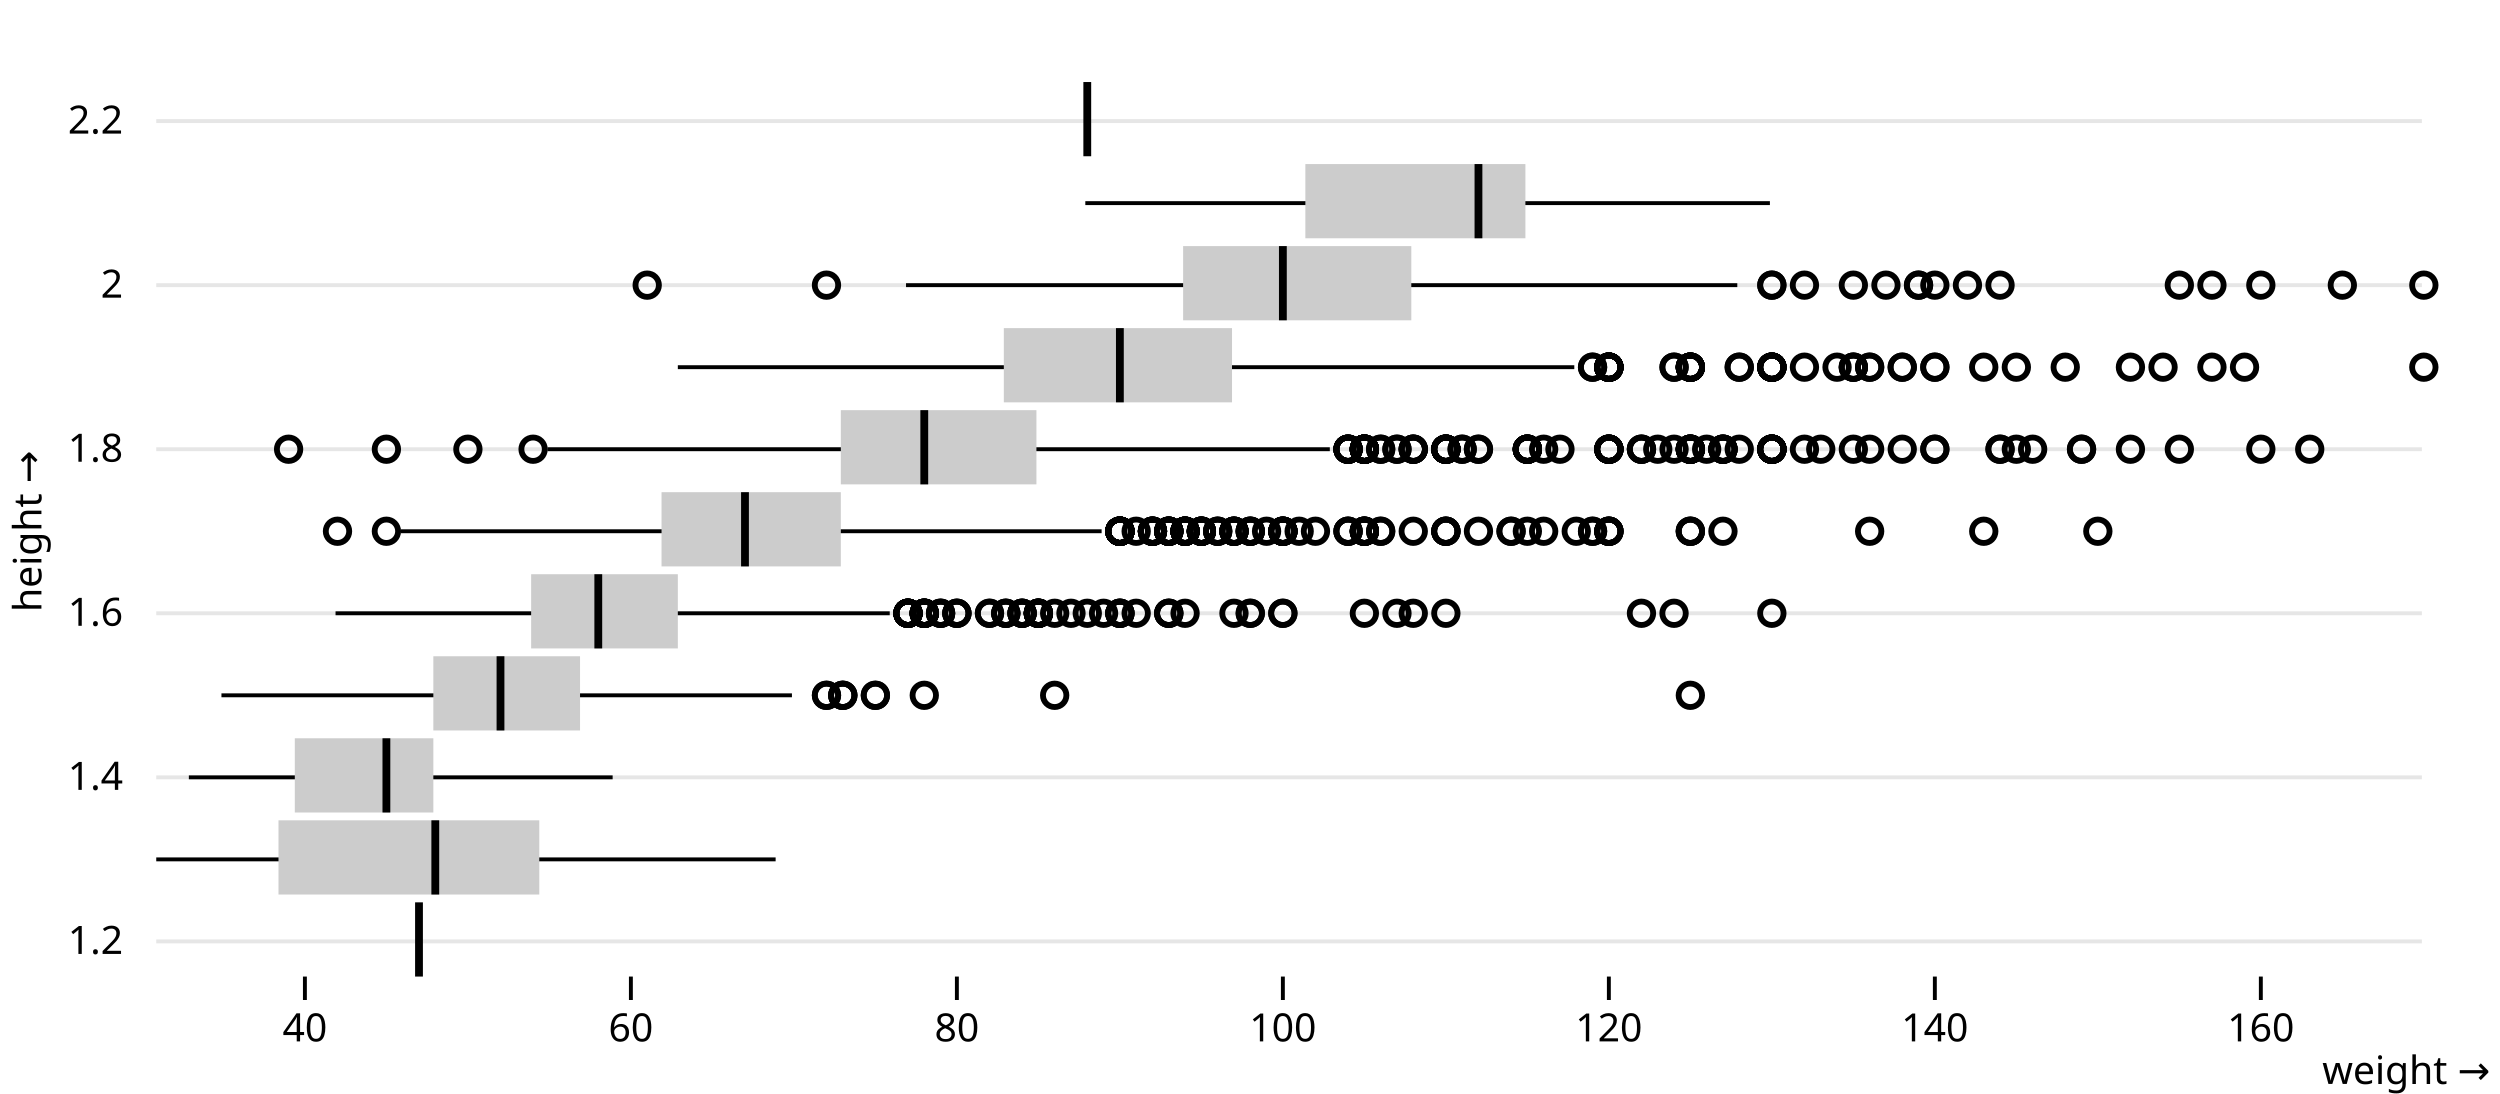
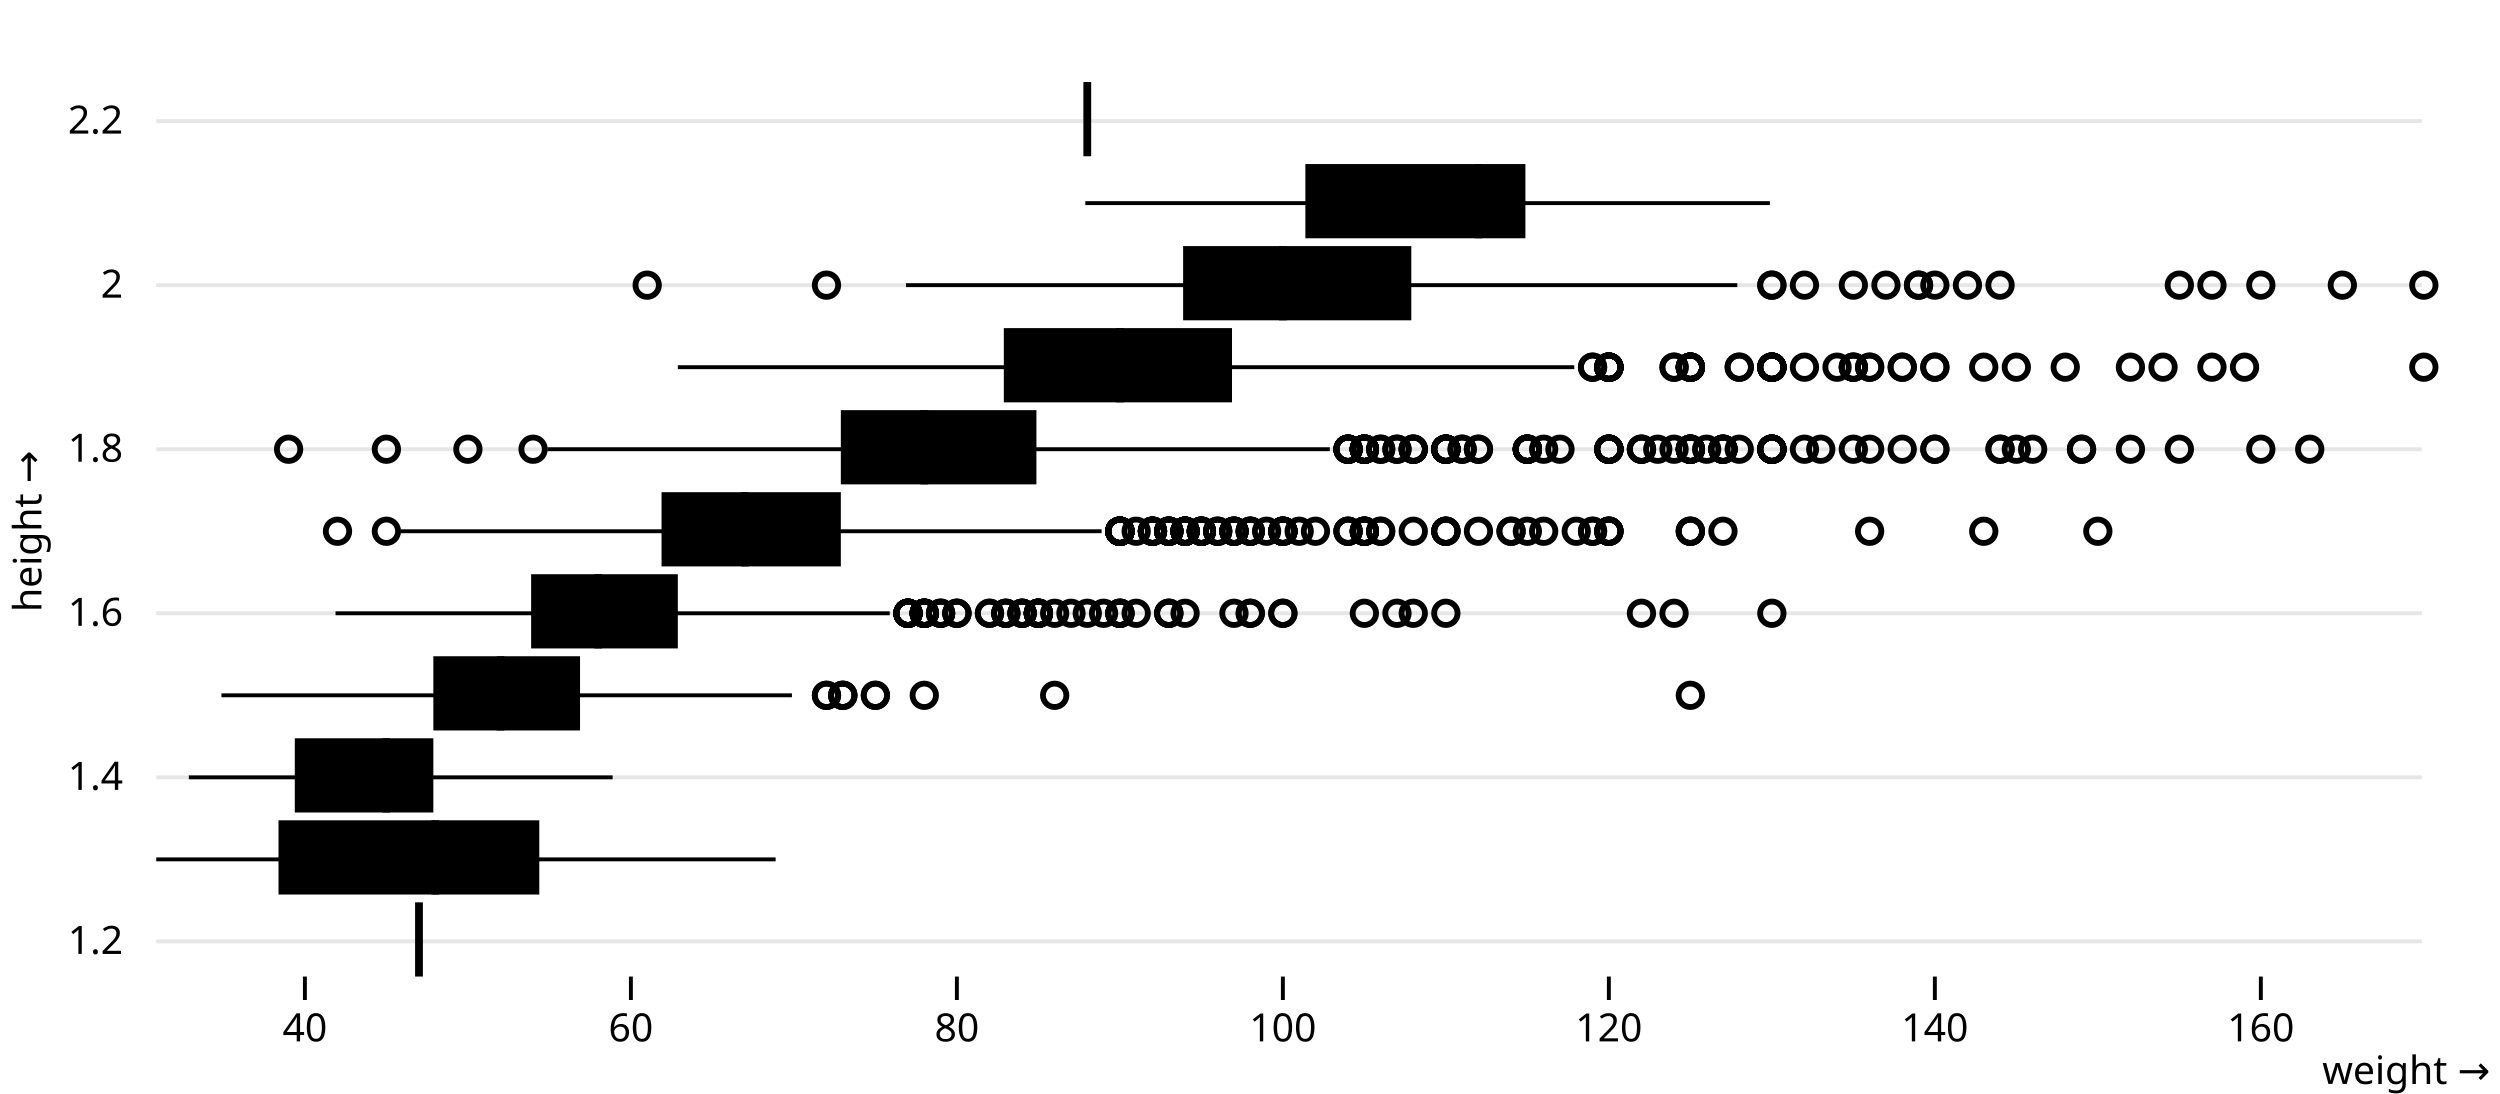
<svg xmlns="http://www.w3.org/2000/svg" class="plot" fill="currentColor" font-family="system-ui, sans-serif" font-size="10" text-anchor="middle" width="640" height="280" viewBox="0 0 640 280">
  <style>
    :where(.plot) {
      --plot-background: white;
      display: block;
      height: auto;
      height: intrinsic;
      max-width: 100%;
    }

    :where(.plot text),
    :where(.plot tspan) {
      white-space: pre;
    }
  </style>
  <g>
    <g transform="translate(0,1)">
      <g aria-label="fy-grid" aria-hidden="true" stroke="currentColor" stroke-opacity="0.1" transform="translate(0,0.5)">
        <line x1="40" x2="620" y1="29.5" y2="29.5" />
      </g>
    </g>
    <g transform="translate(0,43)">
      <g aria-label="fy-grid" aria-hidden="true" stroke="currentColor" stroke-opacity="0.1" transform="translate(0,0.5)">
        <line x1="40" x2="620" y1="29.5" y2="29.5" />
      </g>
    </g>
    <g transform="translate(0,85)">
      <g aria-label="fy-grid" aria-hidden="true" stroke="currentColor" stroke-opacity="0.1" transform="translate(0,0.5)">
        <line x1="40" x2="620" y1="29.5" y2="29.5" />
      </g>
    </g>
    <g transform="translate(0,127)">
      <g aria-label="fy-grid" aria-hidden="true" stroke="currentColor" stroke-opacity="0.1" transform="translate(0,0.5)">
        <line x1="40" x2="620" y1="29.5" y2="29.5" />
      </g>
    </g>
    <g transform="translate(0,169)">
      <g aria-label="fy-grid" aria-hidden="true" stroke="currentColor" stroke-opacity="0.1" transform="translate(0,0.5)">
        <line x1="40" x2="620" y1="29.5" y2="29.5" />
      </g>
    </g>
    <g transform="translate(0,211)">
      <g aria-label="fy-grid" aria-hidden="true" stroke="currentColor" stroke-opacity="0.1" transform="translate(0,0.5)">
        <line x1="40" x2="620" y1="29.5" y2="29.5" />
      </g>
    </g>
  </g>
  <g>
    <g transform="translate(0,1)">
      <g aria-label="fy-axis tick label" text-anchor="end" font-variant="tabular-nums" transform="translate(-8.5,0.5)">
        <text transform="translate(40,29.5)" y="0.32em">2.2</text>
      </g>
    </g>
    <g transform="translate(0,43)">
      <g aria-label="fy-axis tick label" text-anchor="end" font-variant="tabular-nums" transform="translate(-8.5,0.5)">
        <text transform="translate(40,29.5)" y="0.32em">2</text>
      </g>
    </g>
    <g transform="translate(0,85)">
      <g aria-label="fy-axis tick label" text-anchor="end" font-variant="tabular-nums" transform="translate(-8.5,0.5)">
        <text transform="translate(40,29.5)" y="0.32em">1.8</text>
      </g>
    </g>
    <g transform="translate(0,127)">
      <g aria-label="fy-axis tick label" text-anchor="end" font-variant="tabular-nums" transform="translate(-8.5,0.5)">
        <text transform="translate(40,29.5)" y="0.32em">1.6</text>
      </g>
    </g>
    <g transform="translate(0,169)">
      <g aria-label="fy-axis tick label" text-anchor="end" font-variant="tabular-nums" transform="translate(-8.5,0.5)">
        <text transform="translate(40,29.5)" y="0.32em">1.4</text>
      </g>
    </g>
    <g transform="translate(0,211)">
      <g aria-label="fy-axis tick label" text-anchor="end" font-variant="tabular-nums" transform="translate(-8.5,0.5)">
        <text transform="translate(40,29.5)" y="0.32em">1.2</text>
      </g>
    </g>
  </g>
  <g aria-label="fy-axis label" transform="translate(-36.5,0.5)">
    <text transform="translate(40,135.5) rotate(-90)" y="0.71em">height →</text>
  </g>
  <g>
    <g transform="translate(0,211)">
      <g aria-label="x-axis tick" aria-hidden="true" fill="none" stroke="currentColor" transform="translate(0.5,0)">
        <path transform="translate(77.554,39)" d="M0,0L0,6" />
        <path transform="translate(161.007,39)" d="M0,0L0,6" />
        <path transform="translate(244.46,39)" d="M0,0L0,6" />
        <path transform="translate(327.914,39)" d="M0,0L0,6" />
        <path transform="translate(411.367,39)" d="M0,0L0,6" />
        <path transform="translate(494.82,39)" d="M0,0L0,6" />
        <path transform="translate(578.273,39)" d="M0,0L0,6" />
      </g>
    </g>
  </g>
  <g>
    <g transform="translate(0,211)">
      <g aria-label="x-axis tick label" font-variant="tabular-nums" transform="translate(0.5,9.5)">
        <text transform="translate(77.554,39)" y="0.71em">40</text>
        <text transform="translate(161.007,39)" y="0.71em">60</text>
        <text transform="translate(244.46,39)" y="0.71em">80</text>
        <text transform="translate(327.914,39)" y="0.71em">100</text>
        <text transform="translate(411.367,39)" y="0.71em">120</text>
        <text transform="translate(494.82,39)" y="0.71em">140</text>
        <text transform="translate(578.273,39)" y="0.71em">160</text>
      </g>
    </g>
  </g>
  <g aria-label="x-axis label" text-anchor="end" transform="translate(17.5,27.5)">
    <text transform="translate(620,250)">weight →</text>
  </g>
  <g>
    <g transform="translate(0,1)">
      <g aria-label="rule" stroke="currentColor" transform="translate(0,0.5)">
        <line x1="277.842" x2="277.842" y1="29.5" y2="29.5" />
      </g>
    </g>
    <g transform="translate(0,22)">
      <g aria-label="rule" stroke="currentColor" transform="translate(0,0.5)">
        <line x1="277.842" x2="453.094" y1="29.5" y2="29.5" />
      </g>
    </g>
    <g transform="translate(0,43)">
      <g aria-label="rule" stroke="currentColor" transform="translate(0,0.5)">
        <line x1="231.942" x2="444.748" y1="29.5" y2="29.5" />
      </g>
    </g>
    <g transform="translate(0,64)">
      <g aria-label="rule" stroke="currentColor" transform="translate(0,0.5)">
        <line x1="173.525" x2="403.022" y1="29.5" y2="29.5" />
      </g>
    </g>
    <g transform="translate(0,85)">
      <g aria-label="rule" stroke="currentColor" transform="translate(0,0.5)">
        <line x1="140.144" x2="340.432" y1="29.5" y2="29.5" />
      </g>
    </g>
    <g transform="translate(0,106)">
      <g aria-label="rule" stroke="currentColor" transform="translate(0,0.5)">
        <line x1="102.59" x2="282.014" y1="29.5" y2="29.5" />
      </g>
    </g>
    <g transform="translate(0,127)">
      <g aria-label="rule" stroke="currentColor" transform="translate(0,0.5)">
        <line x1="85.899" x2="227.77" y1="29.5" y2="29.5" />
      </g>
    </g>
    <g transform="translate(0,148)">
      <g aria-label="rule" stroke="currentColor" transform="translate(0,0.5)">
        <line x1="56.691" x2="202.734" y1="29.5" y2="29.5" />
      </g>
    </g>
    <g transform="translate(0,169)">
      <g aria-label="rule" stroke="currentColor" transform="translate(0,0.5)">
        <line x1="48.345" x2="156.835" y1="29.5" y2="29.5" />
      </g>
    </g>
    <g transform="translate(0,190)">
      <g aria-label="rule" stroke="currentColor" transform="translate(0,0.5)">
        <line x1="40" x2="198.561" y1="29.5" y2="29.5" />
      </g>
    </g>
    <g transform="translate(0,211)">
      <g aria-label="rule" stroke="currentColor" transform="translate(0,0.5)">
        <line x1="106.763" x2="106.763" y1="29.5" y2="29.5" />
      </g>
    </g>
  </g>
  <g>
    <g transform="translate(0,1)">
-       <g aria-label="bar" fill="#ccc">
+       <g aria-label="bar" fill="light-dark(#ccc, #555)">
        <rect x="277.842" y="20" width="0" height="19" />
      </g>
    </g>
    <g transform="translate(0,22)">
-       <g aria-label="bar" fill="#ccc">
+       <g aria-label="bar" fill="light-dark(#ccc, #555)">
        <rect x="334.173" y="20" width="56.331" height="19" />
      </g>
    </g>
    <g transform="translate(0,43)">
-       <g aria-label="bar" fill="#ccc">
+       <g aria-label="bar" fill="light-dark(#ccc, #555)">
        <rect x="302.878" y="20" width="58.417" height="19" />
      </g>
    </g>
    <g transform="translate(0,64)">
-       <g aria-label="bar" fill="#ccc">
+       <g aria-label="bar" fill="light-dark(#ccc, #555)">
        <rect x="256.978" y="20" width="58.417" height="19" />
      </g>
    </g>
    <g transform="translate(0,85)">
-       <g aria-label="bar" fill="#ccc">
+       <g aria-label="bar" fill="light-dark(#ccc, #555)">
        <rect x="215.252" y="20" width="50.072" height="19" />
      </g>
    </g>
    <g transform="translate(0,106)">
-       <g aria-label="bar" fill="#ccc">
+       <g aria-label="bar" fill="light-dark(#ccc, #555)">
        <rect x="169.353" y="20" width="45.899" height="19" />
      </g>
    </g>
    <g transform="translate(0,127)">
-       <g aria-label="bar" fill="#ccc">
+       <g aria-label="bar" fill="light-dark(#ccc, #555)">
        <rect x="135.971" y="20" width="37.554" height="19" />
      </g>
    </g>
    <g transform="translate(0,148)">
-       <g aria-label="bar" fill="#ccc">
+       <g aria-label="bar" fill="light-dark(#ccc, #555)">
        <rect x="110.935" y="20" width="37.554" height="19" />
      </g>
    </g>
    <g transform="translate(0,169)">
-       <g aria-label="bar" fill="#ccc">
+       <g aria-label="bar" fill="light-dark(#ccc, #555)">
        <rect x="75.468" y="20" width="35.468" height="19" />
      </g>
    </g>
    <g transform="translate(0,190)">
-       <g aria-label="bar" fill="#ccc">
+       <g aria-label="bar" fill="light-dark(#ccc, #555)">
        <rect x="71.295" y="20" width="66.763" height="19" />
      </g>
    </g>
    <g transform="translate(0,211)">
-       <g aria-label="bar" fill="#ccc">
+       <g aria-label="bar" fill="light-dark(#ccc, #555)">
        <rect x="106.763" y="20" width="0" height="19" />
      </g>
    </g>
  </g>
  <g>
    <g transform="translate(0,1)">
      <g aria-label="tick" stroke="currentColor" stroke-width="2" transform="translate(0.5,0)">
        <line x1="277.842" x2="277.842" y1="20" y2="39" />
      </g>
    </g>
    <g transform="translate(0,22)">
      <g aria-label="tick" stroke="currentColor" stroke-width="2" transform="translate(0.5,0)">
        <line x1="377.986" x2="377.986" y1="20" y2="39" />
      </g>
    </g>
    <g transform="translate(0,43)">
      <g aria-label="tick" stroke="currentColor" stroke-width="2" transform="translate(0.5,0)">
        <line x1="327.914" x2="327.914" y1="20" y2="39" />
      </g>
    </g>
    <g transform="translate(0,64)">
      <g aria-label="tick" stroke="currentColor" stroke-width="2" transform="translate(0.5,0)">
        <line x1="286.187" x2="286.187" y1="20" y2="39" />
      </g>
    </g>
    <g transform="translate(0,85)">
      <g aria-label="tick" stroke="currentColor" stroke-width="2" transform="translate(0.5,0)">
        <line x1="236.115" x2="236.115" y1="20" y2="39" />
      </g>
    </g>
    <g transform="translate(0,106)">
      <g aria-label="tick" stroke="currentColor" stroke-width="2" transform="translate(0.5,0)">
        <line x1="190.216" x2="190.216" y1="20" y2="39" />
      </g>
    </g>
    <g transform="translate(0,127)">
      <g aria-label="tick" stroke="currentColor" stroke-width="2" transform="translate(0.5,0)">
        <line x1="152.662" x2="152.662" y1="20" y2="39" />
      </g>
    </g>
    <g transform="translate(0,148)">
      <g aria-label="tick" stroke="currentColor" stroke-width="2" transform="translate(0.5,0)">
        <line x1="127.626" x2="127.626" y1="20" y2="39" />
      </g>
    </g>
    <g transform="translate(0,169)">
      <g aria-label="tick" stroke="currentColor" stroke-width="2" transform="translate(0.5,0)">
        <line x1="98.417" x2="98.417" y1="20" y2="39" />
      </g>
    </g>
    <g transform="translate(0,190)">
      <g aria-label="tick" stroke="currentColor" stroke-width="2" transform="translate(0.5,0)">
        <line x1="110.935" x2="110.935" y1="20" y2="39" />
      </g>
    </g>
    <g transform="translate(0,211)">
      <g aria-label="tick" stroke="currentColor" stroke-width="2" transform="translate(0.5,0)">
        <line x1="106.763" x2="106.763" y1="20" y2="39" />
      </g>
    </g>
  </g>
  <g>
    <g transform="translate(0,43)">
      <g aria-label="dot" fill="none" stroke="currentColor" stroke-width="1.5" transform="translate(0.5,0.5)">
        <circle cx="453.094" cy="29.5" r="3" />
        <circle cx="490.647" cy="29.5" r="3" />
        <circle cx="620" cy="29.5" r="3" />
        <circle cx="557.41" cy="29.5" r="3" />
        <circle cx="482.302" cy="29.5" r="3" />
        <circle cx="599.137" cy="29.5" r="3" />
        <circle cx="511.511" cy="29.5" r="3" />
        <circle cx="165.18" cy="29.5" r="3" />
        <circle cx="453.094" cy="29.5" r="3" />
        <circle cx="211.079" cy="29.5" r="3" />
        <circle cx="565.755" cy="29.5" r="3" />
        <circle cx="578.273" cy="29.5" r="3" />
        <circle cx="490.647" cy="29.5" r="3" />
        <circle cx="494.82" cy="29.5" r="3" />
        <circle cx="503.165" cy="29.5" r="3" />
        <circle cx="473.957" cy="29.5" r="3" />
        <circle cx="461.439" cy="29.5" r="3" />
      </g>
    </g>
    <g transform="translate(0,64)">
      <g aria-label="dot" fill="none" stroke="currentColor" stroke-width="1.5" transform="translate(0.5,0.5)">
        <circle cx="461.439" cy="29.5" r="3" />
        <circle cx="432.23" cy="29.5" r="3" />
        <circle cx="486.475" cy="29.5" r="3" />
        <circle cx="478.129" cy="29.5" r="3" />
        <circle cx="432.23" cy="29.5" r="3" />
        <circle cx="411.367" cy="29.5" r="3" />
        <circle cx="473.957" cy="29.5" r="3" />
        <circle cx="453.094" cy="29.5" r="3" />
        <circle cx="620" cy="29.5" r="3" />
        <circle cx="494.82" cy="29.5" r="3" />
        <circle cx="515.683" cy="29.5" r="3" />
        <circle cx="432.23" cy="29.5" r="3" />
        <circle cx="494.82" cy="29.5" r="3" />
        <circle cx="444.748" cy="29.5" r="3" />
        <circle cx="411.367" cy="29.5" r="3" />
        <circle cx="411.367" cy="29.5" r="3" />
        <circle cx="453.094" cy="29.5" r="3" />
        <circle cx="432.23" cy="29.5" r="3" />
        <circle cx="432.23" cy="29.5" r="3" />
        <circle cx="411.367" cy="29.5" r="3" />
        <circle cx="432.23" cy="29.5" r="3" />
        <circle cx="453.094" cy="29.5" r="3" />
        <circle cx="432.23" cy="29.5" r="3" />
        <circle cx="411.367" cy="29.5" r="3" />
        <circle cx="411.367" cy="29.5" r="3" />
        <circle cx="411.367" cy="29.5" r="3" />
        <circle cx="486.475" cy="29.5" r="3" />
        <circle cx="528.201" cy="29.5" r="3" />
        <circle cx="565.755" cy="29.5" r="3" />
        <circle cx="478.129" cy="29.5" r="3" />
        <circle cx="507.338" cy="29.5" r="3" />
        <circle cx="407.194" cy="29.5" r="3" />
        <circle cx="411.367" cy="29.5" r="3" />
        <circle cx="473.957" cy="29.5" r="3" />
        <circle cx="453.094" cy="29.5" r="3" />
        <circle cx="453.094" cy="29.5" r="3" />
        <circle cx="411.367" cy="29.5" r="3" />
        <circle cx="453.094" cy="29.5" r="3" />
        <circle cx="453.094" cy="29.5" r="3" />
        <circle cx="411.367" cy="29.5" r="3" />
        <circle cx="407.194" cy="29.5" r="3" />
        <circle cx="411.367" cy="29.5" r="3" />
        <circle cx="574.101" cy="29.5" r="3" />
        <circle cx="453.094" cy="29.5" r="3" />
        <circle cx="453.094" cy="29.5" r="3" />
        <circle cx="544.892" cy="29.5" r="3" />
        <circle cx="428.058" cy="29.5" r="3" />
        <circle cx="469.784" cy="29.5" r="3" />
        <circle cx="453.094" cy="29.5" r="3" />
        <circle cx="432.23" cy="29.5" r="3" />
        <circle cx="428.058" cy="29.5" r="3" />
        <circle cx="432.23" cy="29.5" r="3" />
        <circle cx="553.237" cy="29.5" r="3" />
        <circle cx="473.957" cy="29.5" r="3" />
        <circle cx="411.367" cy="29.5" r="3" />
        <circle cx="444.748" cy="29.5" r="3" />
        <circle cx="411.367" cy="29.5" r="3" />
      </g>
    </g>
    <g transform="translate(0,85)">
      <g aria-label="dot" fill="none" stroke="currentColor" stroke-width="1.5" transform="translate(0.5,0.5)">
        <circle cx="453.094" cy="29.5" r="3" />
        <circle cx="511.511" cy="29.5" r="3" />
        <circle cx="390.504" cy="29.5" r="3" />
        <circle cx="432.23" cy="29.5" r="3" />
        <circle cx="369.64" cy="29.5" r="3" />
        <circle cx="348.777" cy="29.5" r="3" />
        <circle cx="532.374" cy="29.5" r="3" />
        <circle cx="357.122" cy="29.5" r="3" />
        <circle cx="369.64" cy="29.5" r="3" />
        <circle cx="348.777" cy="29.5" r="3" />
        <circle cx="369.64" cy="29.5" r="3" />
        <circle cx="344.604" cy="29.5" r="3" />
        <circle cx="348.777" cy="29.5" r="3" />
        <circle cx="73.381" cy="29.5" r="3" />
        <circle cx="494.82" cy="29.5" r="3" />
        <circle cx="344.604" cy="29.5" r="3" />
        <circle cx="453.094" cy="29.5" r="3" />
        <circle cx="390.504" cy="29.5" r="3" />
        <circle cx="411.367" cy="29.5" r="3" />
        <circle cx="390.504" cy="29.5" r="3" />
        <circle cx="390.504" cy="29.5" r="3" />
        <circle cx="432.23" cy="29.5" r="3" />
        <circle cx="361.295" cy="29.5" r="3" />
        <circle cx="453.094" cy="29.5" r="3" />
        <circle cx="578.273" cy="29.5" r="3" />
        <circle cx="411.367" cy="29.5" r="3" />
        <circle cx="432.23" cy="29.5" r="3" />
        <circle cx="348.777" cy="29.5" r="3" />
        <circle cx="369.64" cy="29.5" r="3" />
        <circle cx="453.094" cy="29.5" r="3" />
        <circle cx="411.367" cy="29.5" r="3" />
        <circle cx="440.576" cy="29.5" r="3" />
        <circle cx="590.791" cy="29.5" r="3" />
        <circle cx="557.41" cy="29.5" r="3" />
        <circle cx="348.777" cy="29.5" r="3" />
        <circle cx="348.777" cy="29.5" r="3" />
        <circle cx="390.504" cy="29.5" r="3" />
        <circle cx="486.475" cy="29.5" r="3" />
        <circle cx="440.576" cy="29.5" r="3" />
        <circle cx="511.511" cy="29.5" r="3" />
        <circle cx="119.281" cy="29.5" r="3" />
        <circle cx="453.094" cy="29.5" r="3" />
        <circle cx="473.957" cy="29.5" r="3" />
        <circle cx="515.683" cy="29.5" r="3" />
        <circle cx="453.094" cy="29.5" r="3" />
        <circle cx="432.23" cy="29.5" r="3" />
        <circle cx="453.094" cy="29.5" r="3" />
        <circle cx="478.129" cy="29.5" r="3" />
        <circle cx="369.64" cy="29.5" r="3" />
        <circle cx="453.094" cy="29.5" r="3" />
        <circle cx="348.777" cy="29.5" r="3" />
        <circle cx="369.64" cy="29.5" r="3" />
        <circle cx="411.367" cy="29.5" r="3" />
        <circle cx="135.971" cy="29.5" r="3" />
        <circle cx="432.23" cy="29.5" r="3" />
        <circle cx="369.64" cy="29.5" r="3" />
        <circle cx="369.64" cy="29.5" r="3" />
        <circle cx="398.849" cy="29.5" r="3" />
        <circle cx="344.604" cy="29.5" r="3" />
        <circle cx="440.576" cy="29.5" r="3" />
        <circle cx="465.612" cy="29.5" r="3" />
        <circle cx="361.295" cy="29.5" r="3" />
        <circle cx="390.504" cy="29.5" r="3" />
        <circle cx="390.504" cy="29.5" r="3" />
        <circle cx="390.504" cy="29.5" r="3" />
        <circle cx="394.676" cy="29.5" r="3" />
        <circle cx="357.122" cy="29.5" r="3" />
        <circle cx="432.23" cy="29.5" r="3" />
        <circle cx="411.367" cy="29.5" r="3" />
        <circle cx="369.64" cy="29.5" r="3" />
        <circle cx="352.95" cy="29.5" r="3" />
        <circle cx="377.986" cy="29.5" r="3" />
        <circle cx="532.374" cy="29.5" r="3" />
        <circle cx="344.604" cy="29.5" r="3" />
        <circle cx="344.604" cy="29.5" r="3" />
        <circle cx="348.777" cy="29.5" r="3" />
        <circle cx="348.777" cy="29.5" r="3" />
        <circle cx="432.23" cy="29.5" r="3" />
        <circle cx="377.986" cy="29.5" r="3" />
        <circle cx="348.777" cy="29.5" r="3" />
        <circle cx="348.777" cy="29.5" r="3" />
        <circle cx="344.604" cy="29.5" r="3" />
        <circle cx="436.403" cy="29.5" r="3" />
        <circle cx="453.094" cy="29.5" r="3" />
        <circle cx="419.712" cy="29.5" r="3" />
        <circle cx="453.094" cy="29.5" r="3" />
        <circle cx="369.64" cy="29.5" r="3" />
        <circle cx="453.094" cy="29.5" r="3" />
        <circle cx="440.576" cy="29.5" r="3" />
        <circle cx="352.95" cy="29.5" r="3" />
        <circle cx="373.813" cy="29.5" r="3" />
        <circle cx="419.712" cy="29.5" r="3" />
        <circle cx="544.892" cy="29.5" r="3" />
        <circle cx="361.295" cy="29.5" r="3" />
        <circle cx="348.777" cy="29.5" r="3" />
        <circle cx="519.856" cy="29.5" r="3" />
        <circle cx="344.604" cy="29.5" r="3" />
        <circle cx="461.439" cy="29.5" r="3" />
        <circle cx="348.777" cy="29.5" r="3" />
        <circle cx="453.094" cy="29.5" r="3" />
        <circle cx="440.576" cy="29.5" r="3" />
        <circle cx="348.777" cy="29.5" r="3" />
        <circle cx="444.748" cy="29.5" r="3" />
        <circle cx="361.295" cy="29.5" r="3" />
        <circle cx="390.504" cy="29.5" r="3" />
        <circle cx="411.367" cy="29.5" r="3" />
        <circle cx="428.058" cy="29.5" r="3" />
        <circle cx="419.712" cy="29.5" r="3" />
        <circle cx="348.777" cy="29.5" r="3" />
        <circle cx="432.23" cy="29.5" r="3" />
        <circle cx="411.367" cy="29.5" r="3" />
        <circle cx="369.64" cy="29.5" r="3" />
        <circle cx="98.417" cy="29.5" r="3" />
        <circle cx="423.885" cy="29.5" r="3" />
        <circle cx="348.777" cy="29.5" r="3" />
        <circle cx="373.813" cy="29.5" r="3" />
        <circle cx="494.82" cy="29.5" r="3" />
        <circle cx="348.777" cy="29.5" r="3" />
        <circle cx="411.367" cy="29.5" r="3" />
      </g>
    </g>
    <g transform="translate(0,106)">
      <g aria-label="dot" fill="none" stroke="currentColor" stroke-width="1.5" transform="translate(0.5,0.5)">
        <circle cx="411.367" cy="29.5" r="3" />
        <circle cx="294.532" cy="29.5" r="3" />
        <circle cx="302.878" cy="29.5" r="3" />
        <circle cx="307.05" cy="29.5" r="3" />
        <circle cx="298.705" cy="29.5" r="3" />
        <circle cx="302.878" cy="29.5" r="3" />
        <circle cx="286.187" cy="29.5" r="3" />
        <circle cx="332.086" cy="29.5" r="3" />
        <circle cx="411.367" cy="29.5" r="3" />
        <circle cx="315.396" cy="29.5" r="3" />
        <circle cx="286.187" cy="29.5" r="3" />
        <circle cx="307.05" cy="29.5" r="3" />
        <circle cx="307.05" cy="29.5" r="3" />
        <circle cx="286.187" cy="29.5" r="3" />
        <circle cx="294.532" cy="29.5" r="3" />
        <circle cx="307.05" cy="29.5" r="3" />
        <circle cx="348.777" cy="29.5" r="3" />
        <circle cx="315.396" cy="29.5" r="3" />
        <circle cx="307.05" cy="29.5" r="3" />
        <circle cx="403.022" cy="29.5" r="3" />
        <circle cx="377.986" cy="29.5" r="3" />
        <circle cx="307.05" cy="29.5" r="3" />
        <circle cx="336.259" cy="29.5" r="3" />
        <circle cx="298.705" cy="29.5" r="3" />
        <circle cx="348.777" cy="29.5" r="3" />
        <circle cx="323.741" cy="29.5" r="3" />
        <circle cx="286.187" cy="29.5" r="3" />
        <circle cx="432.23" cy="29.5" r="3" />
        <circle cx="298.705" cy="29.5" r="3" />
        <circle cx="302.878" cy="29.5" r="3" />
        <circle cx="315.396" cy="29.5" r="3" />
        <circle cx="294.532" cy="29.5" r="3" />
        <circle cx="298.705" cy="29.5" r="3" />
        <circle cx="307.05" cy="29.5" r="3" />
        <circle cx="298.705" cy="29.5" r="3" />
        <circle cx="302.878" cy="29.5" r="3" />
        <circle cx="348.777" cy="29.5" r="3" />
        <circle cx="311.223" cy="29.5" r="3" />
        <circle cx="327.914" cy="29.5" r="3" />
        <circle cx="327.914" cy="29.5" r="3" />
        <circle cx="286.187" cy="29.5" r="3" />
        <circle cx="286.187" cy="29.5" r="3" />
        <circle cx="311.223" cy="29.5" r="3" />
        <circle cx="286.187" cy="29.5" r="3" />
        <circle cx="294.532" cy="29.5" r="3" />
        <circle cx="344.604" cy="29.5" r="3" />
        <circle cx="286.187" cy="29.5" r="3" />
        <circle cx="407.194" cy="29.5" r="3" />
        <circle cx="286.187" cy="29.5" r="3" />
        <circle cx="286.187" cy="29.5" r="3" />
        <circle cx="440.576" cy="29.5" r="3" />
        <circle cx="290.36" cy="29.5" r="3" />
        <circle cx="85.899" cy="29.5" r="3" />
        <circle cx="286.187" cy="29.5" r="3" />
        <circle cx="327.914" cy="29.5" r="3" />
        <circle cx="302.878" cy="29.5" r="3" />
        <circle cx="348.777" cy="29.5" r="3" />
        <circle cx="361.295" cy="29.5" r="3" />
        <circle cx="311.223" cy="29.5" r="3" />
        <circle cx="390.504" cy="29.5" r="3" />
        <circle cx="302.878" cy="29.5" r="3" />
        <circle cx="286.187" cy="29.5" r="3" />
        <circle cx="352.95" cy="29.5" r="3" />
        <circle cx="298.705" cy="29.5" r="3" />
        <circle cx="327.914" cy="29.5" r="3" />
        <circle cx="369.64" cy="29.5" r="3" />
        <circle cx="294.532" cy="29.5" r="3" />
        <circle cx="348.777" cy="29.5" r="3" />
        <circle cx="294.532" cy="29.5" r="3" />
        <circle cx="315.396" cy="29.5" r="3" />
        <circle cx="352.95" cy="29.5" r="3" />
        <circle cx="319.568" cy="29.5" r="3" />
        <circle cx="315.396" cy="29.5" r="3" />
        <circle cx="394.676" cy="29.5" r="3" />
        <circle cx="369.64" cy="29.5" r="3" />
        <circle cx="286.187" cy="29.5" r="3" />
        <circle cx="286.187" cy="29.5" r="3" />
        <circle cx="286.187" cy="29.5" r="3" />
        <circle cx="369.64" cy="29.5" r="3" />
        <circle cx="386.331" cy="29.5" r="3" />
        <circle cx="478.129" cy="29.5" r="3" />
        <circle cx="294.532" cy="29.5" r="3" />
        <circle cx="307.05" cy="29.5" r="3" />
        <circle cx="327.914" cy="29.5" r="3" />
        <circle cx="286.187" cy="29.5" r="3" />
        <circle cx="327.914" cy="29.5" r="3" />
        <circle cx="411.367" cy="29.5" r="3" />
        <circle cx="286.187" cy="29.5" r="3" />
        <circle cx="286.187" cy="29.5" r="3" />
        <circle cx="294.532" cy="29.5" r="3" />
        <circle cx="286.187" cy="29.5" r="3" />
        <circle cx="407.194" cy="29.5" r="3" />
        <circle cx="432.23" cy="29.5" r="3" />
        <circle cx="302.878" cy="29.5" r="3" />
        <circle cx="315.396" cy="29.5" r="3" />
        <circle cx="298.705" cy="29.5" r="3" />
        <circle cx="319.568" cy="29.5" r="3" />
        <circle cx="327.914" cy="29.5" r="3" />
        <circle cx="307.05" cy="29.5" r="3" />
        <circle cx="98.417" cy="29.5" r="3" />
        <circle cx="319.568" cy="29.5" r="3" />
        <circle cx="286.187" cy="29.5" r="3" />
        <circle cx="286.187" cy="29.5" r="3" />
        <circle cx="302.878" cy="29.5" r="3" />
        <circle cx="327.914" cy="29.5" r="3" />
        <circle cx="507.338" cy="29.5" r="3" />
        <circle cx="344.604" cy="29.5" r="3" />
        <circle cx="298.705" cy="29.5" r="3" />
        <circle cx="302.878" cy="29.5" r="3" />
        <circle cx="302.878" cy="29.5" r="3" />
        <circle cx="411.367" cy="29.5" r="3" />
        <circle cx="319.568" cy="29.5" r="3" />
        <circle cx="344.604" cy="29.5" r="3" />
        <circle cx="302.878" cy="29.5" r="3" />
        <circle cx="432.23" cy="29.5" r="3" />
        <circle cx="298.705" cy="29.5" r="3" />
        <circle cx="286.187" cy="29.5" r="3" />
        <circle cx="302.878" cy="29.5" r="3" />
        <circle cx="348.777" cy="29.5" r="3" />
        <circle cx="386.331" cy="29.5" r="3" />
        <circle cx="411.367" cy="29.5" r="3" />
        <circle cx="369.64" cy="29.5" r="3" />
        <circle cx="536.547" cy="29.5" r="3" />
        <circle cx="348.777" cy="29.5" r="3" />
      </g>
    </g>
    <g transform="translate(0,127)">
      <g aria-label="dot" fill="none" stroke="currentColor" stroke-width="1.5" transform="translate(0.5,0.5)">
        <circle cx="265.324" cy="29.5" r="3" />
        <circle cx="252.806" cy="29.5" r="3" />
        <circle cx="265.324" cy="29.5" r="3" />
        <circle cx="231.942" cy="29.5" r="3" />
        <circle cx="273.669" cy="29.5" r="3" />
        <circle cx="244.46" cy="29.5" r="3" />
        <circle cx="231.942" cy="29.5" r="3" />
        <circle cx="319.568" cy="29.5" r="3" />
        <circle cx="290.36" cy="29.5" r="3" />
        <circle cx="231.942" cy="29.5" r="3" />
        <circle cx="286.187" cy="29.5" r="3" />
        <circle cx="286.187" cy="29.5" r="3" />
        <circle cx="319.568" cy="29.5" r="3" />
        <circle cx="240.288" cy="29.5" r="3" />
        <circle cx="298.705" cy="29.5" r="3" />
        <circle cx="236.115" cy="29.5" r="3" />
        <circle cx="256.978" cy="29.5" r="3" />
        <circle cx="298.705" cy="29.5" r="3" />
        <circle cx="302.878" cy="29.5" r="3" />
        <circle cx="236.115" cy="29.5" r="3" />
        <circle cx="231.942" cy="29.5" r="3" />
        <circle cx="231.942" cy="29.5" r="3" />
        <circle cx="286.187" cy="29.5" r="3" />
        <circle cx="298.705" cy="29.5" r="3" />
        <circle cx="265.324" cy="29.5" r="3" />
        <circle cx="348.777" cy="29.5" r="3" />
        <circle cx="256.978" cy="29.5" r="3" />
        <circle cx="265.324" cy="29.5" r="3" />
        <circle cx="231.942" cy="29.5" r="3" />
        <circle cx="236.115" cy="29.5" r="3" />
        <circle cx="236.115" cy="29.5" r="3" />
        <circle cx="252.806" cy="29.5" r="3" />
        <circle cx="327.914" cy="29.5" r="3" />
        <circle cx="244.46" cy="29.5" r="3" />
        <circle cx="453.094" cy="29.5" r="3" />
        <circle cx="419.712" cy="29.5" r="3" />
        <circle cx="236.115" cy="29.5" r="3" />
        <circle cx="265.324" cy="29.5" r="3" />
        <circle cx="236.115" cy="29.5" r="3" />
        <circle cx="269.496" cy="29.5" r="3" />
        <circle cx="231.942" cy="29.5" r="3" />
        <circle cx="327.914" cy="29.5" r="3" />
        <circle cx="244.46" cy="29.5" r="3" />
        <circle cx="231.942" cy="29.5" r="3" />
        <circle cx="236.115" cy="29.5" r="3" />
        <circle cx="261.151" cy="29.5" r="3" />
        <circle cx="256.978" cy="29.5" r="3" />
        <circle cx="265.324" cy="29.5" r="3" />
        <circle cx="361.295" cy="29.5" r="3" />
        <circle cx="265.324" cy="29.5" r="3" />
        <circle cx="231.942" cy="29.5" r="3" />
        <circle cx="231.942" cy="29.5" r="3" />
        <circle cx="261.151" cy="29.5" r="3" />
        <circle cx="369.64" cy="29.5" r="3" />
        <circle cx="428.058" cy="29.5" r="3" />
        <circle cx="240.288" cy="29.5" r="3" />
        <circle cx="315.396" cy="29.5" r="3" />
        <circle cx="236.115" cy="29.5" r="3" />
        <circle cx="240.288" cy="29.5" r="3" />
        <circle cx="236.115" cy="29.5" r="3" />
        <circle cx="261.151" cy="29.5" r="3" />
        <circle cx="265.324" cy="29.5" r="3" />
        <circle cx="357.122" cy="29.5" r="3" />
        <circle cx="265.324" cy="29.5" r="3" />
        <circle cx="261.151" cy="29.5" r="3" />
        <circle cx="277.842" cy="29.5" r="3" />
        <circle cx="236.115" cy="29.5" r="3" />
        <circle cx="286.187" cy="29.5" r="3" />
        <circle cx="282.014" cy="29.5" r="3" />
      </g>
    </g>
    <g transform="translate(0,148)">
      <g aria-label="dot" fill="none" stroke="currentColor" stroke-width="1.5" transform="translate(0.5,0.5)">
        <circle cx="215.252" cy="29.5" r="3" />
        <circle cx="269.496" cy="29.5" r="3" />
        <circle cx="432.23" cy="29.5" r="3" />
        <circle cx="223.597" cy="29.5" r="3" />
        <circle cx="223.597" cy="29.5" r="3" />
        <circle cx="211.079" cy="29.5" r="3" />
        <circle cx="215.252" cy="29.5" r="3" />
        <circle cx="211.079" cy="29.5" r="3" />
        <circle cx="236.115" cy="29.5" r="3" />
        <circle cx="215.252" cy="29.5" r="3" />
      </g>
    </g>
  </g>
</svg>
